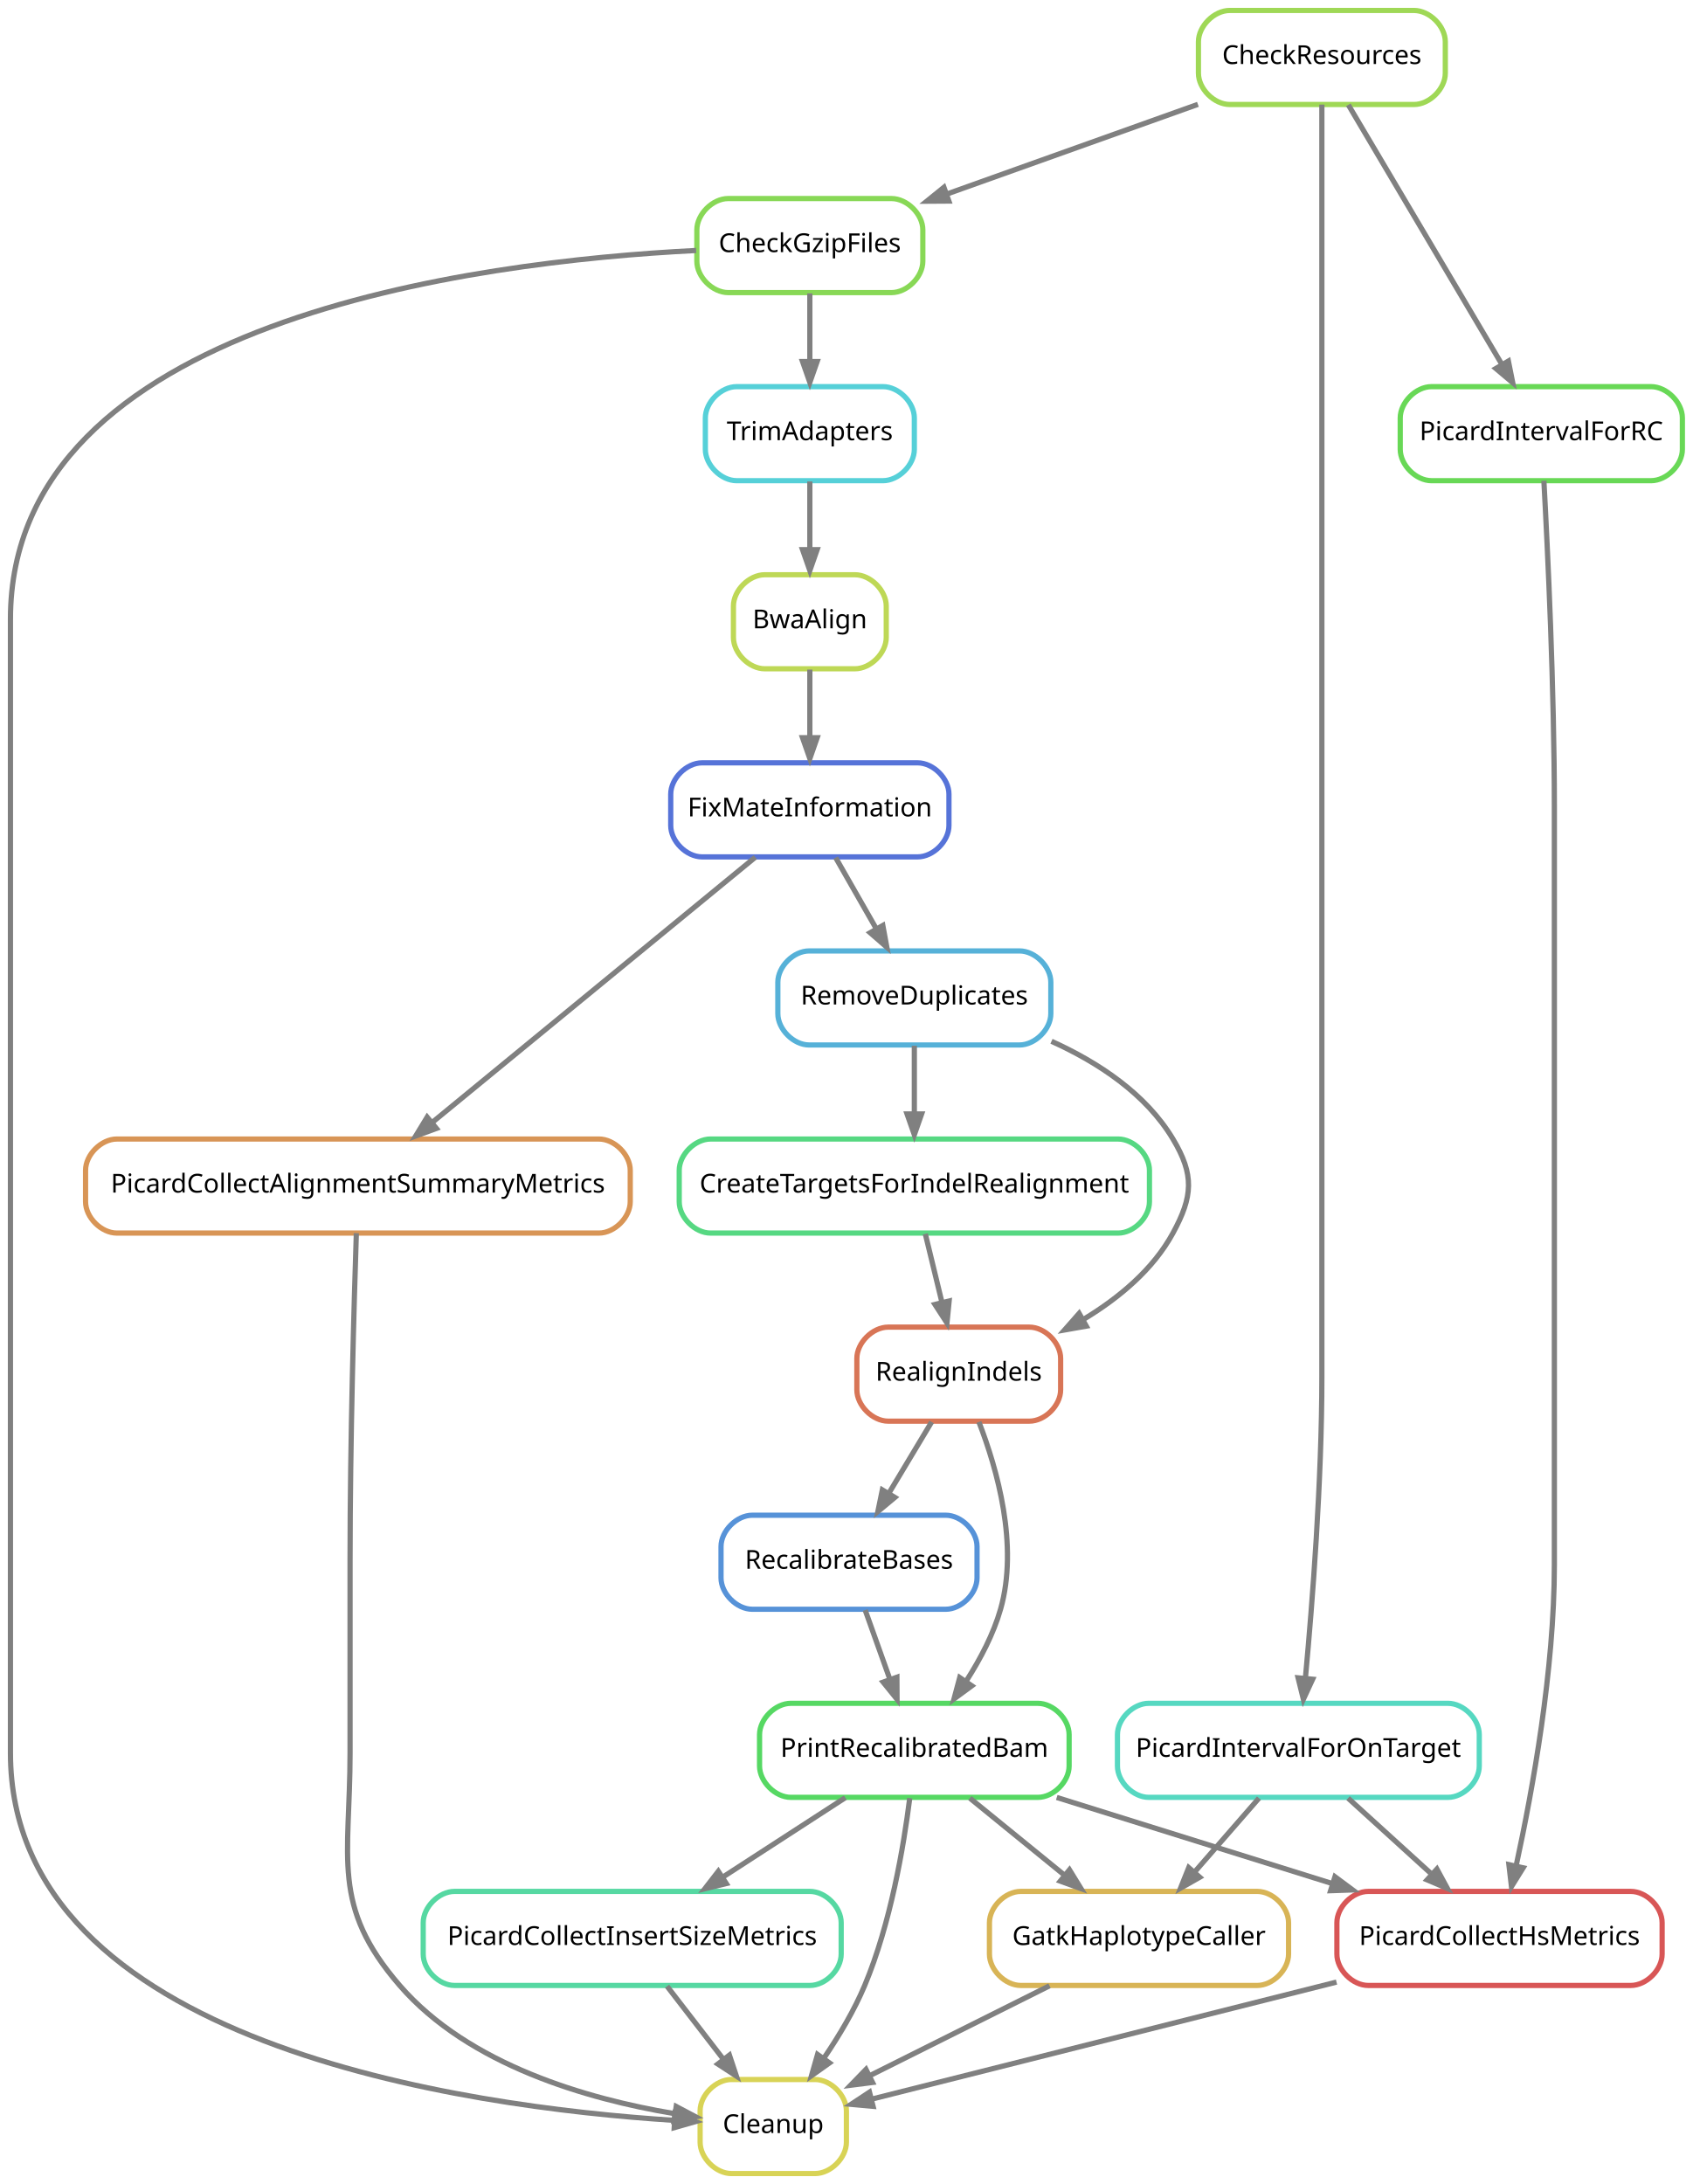
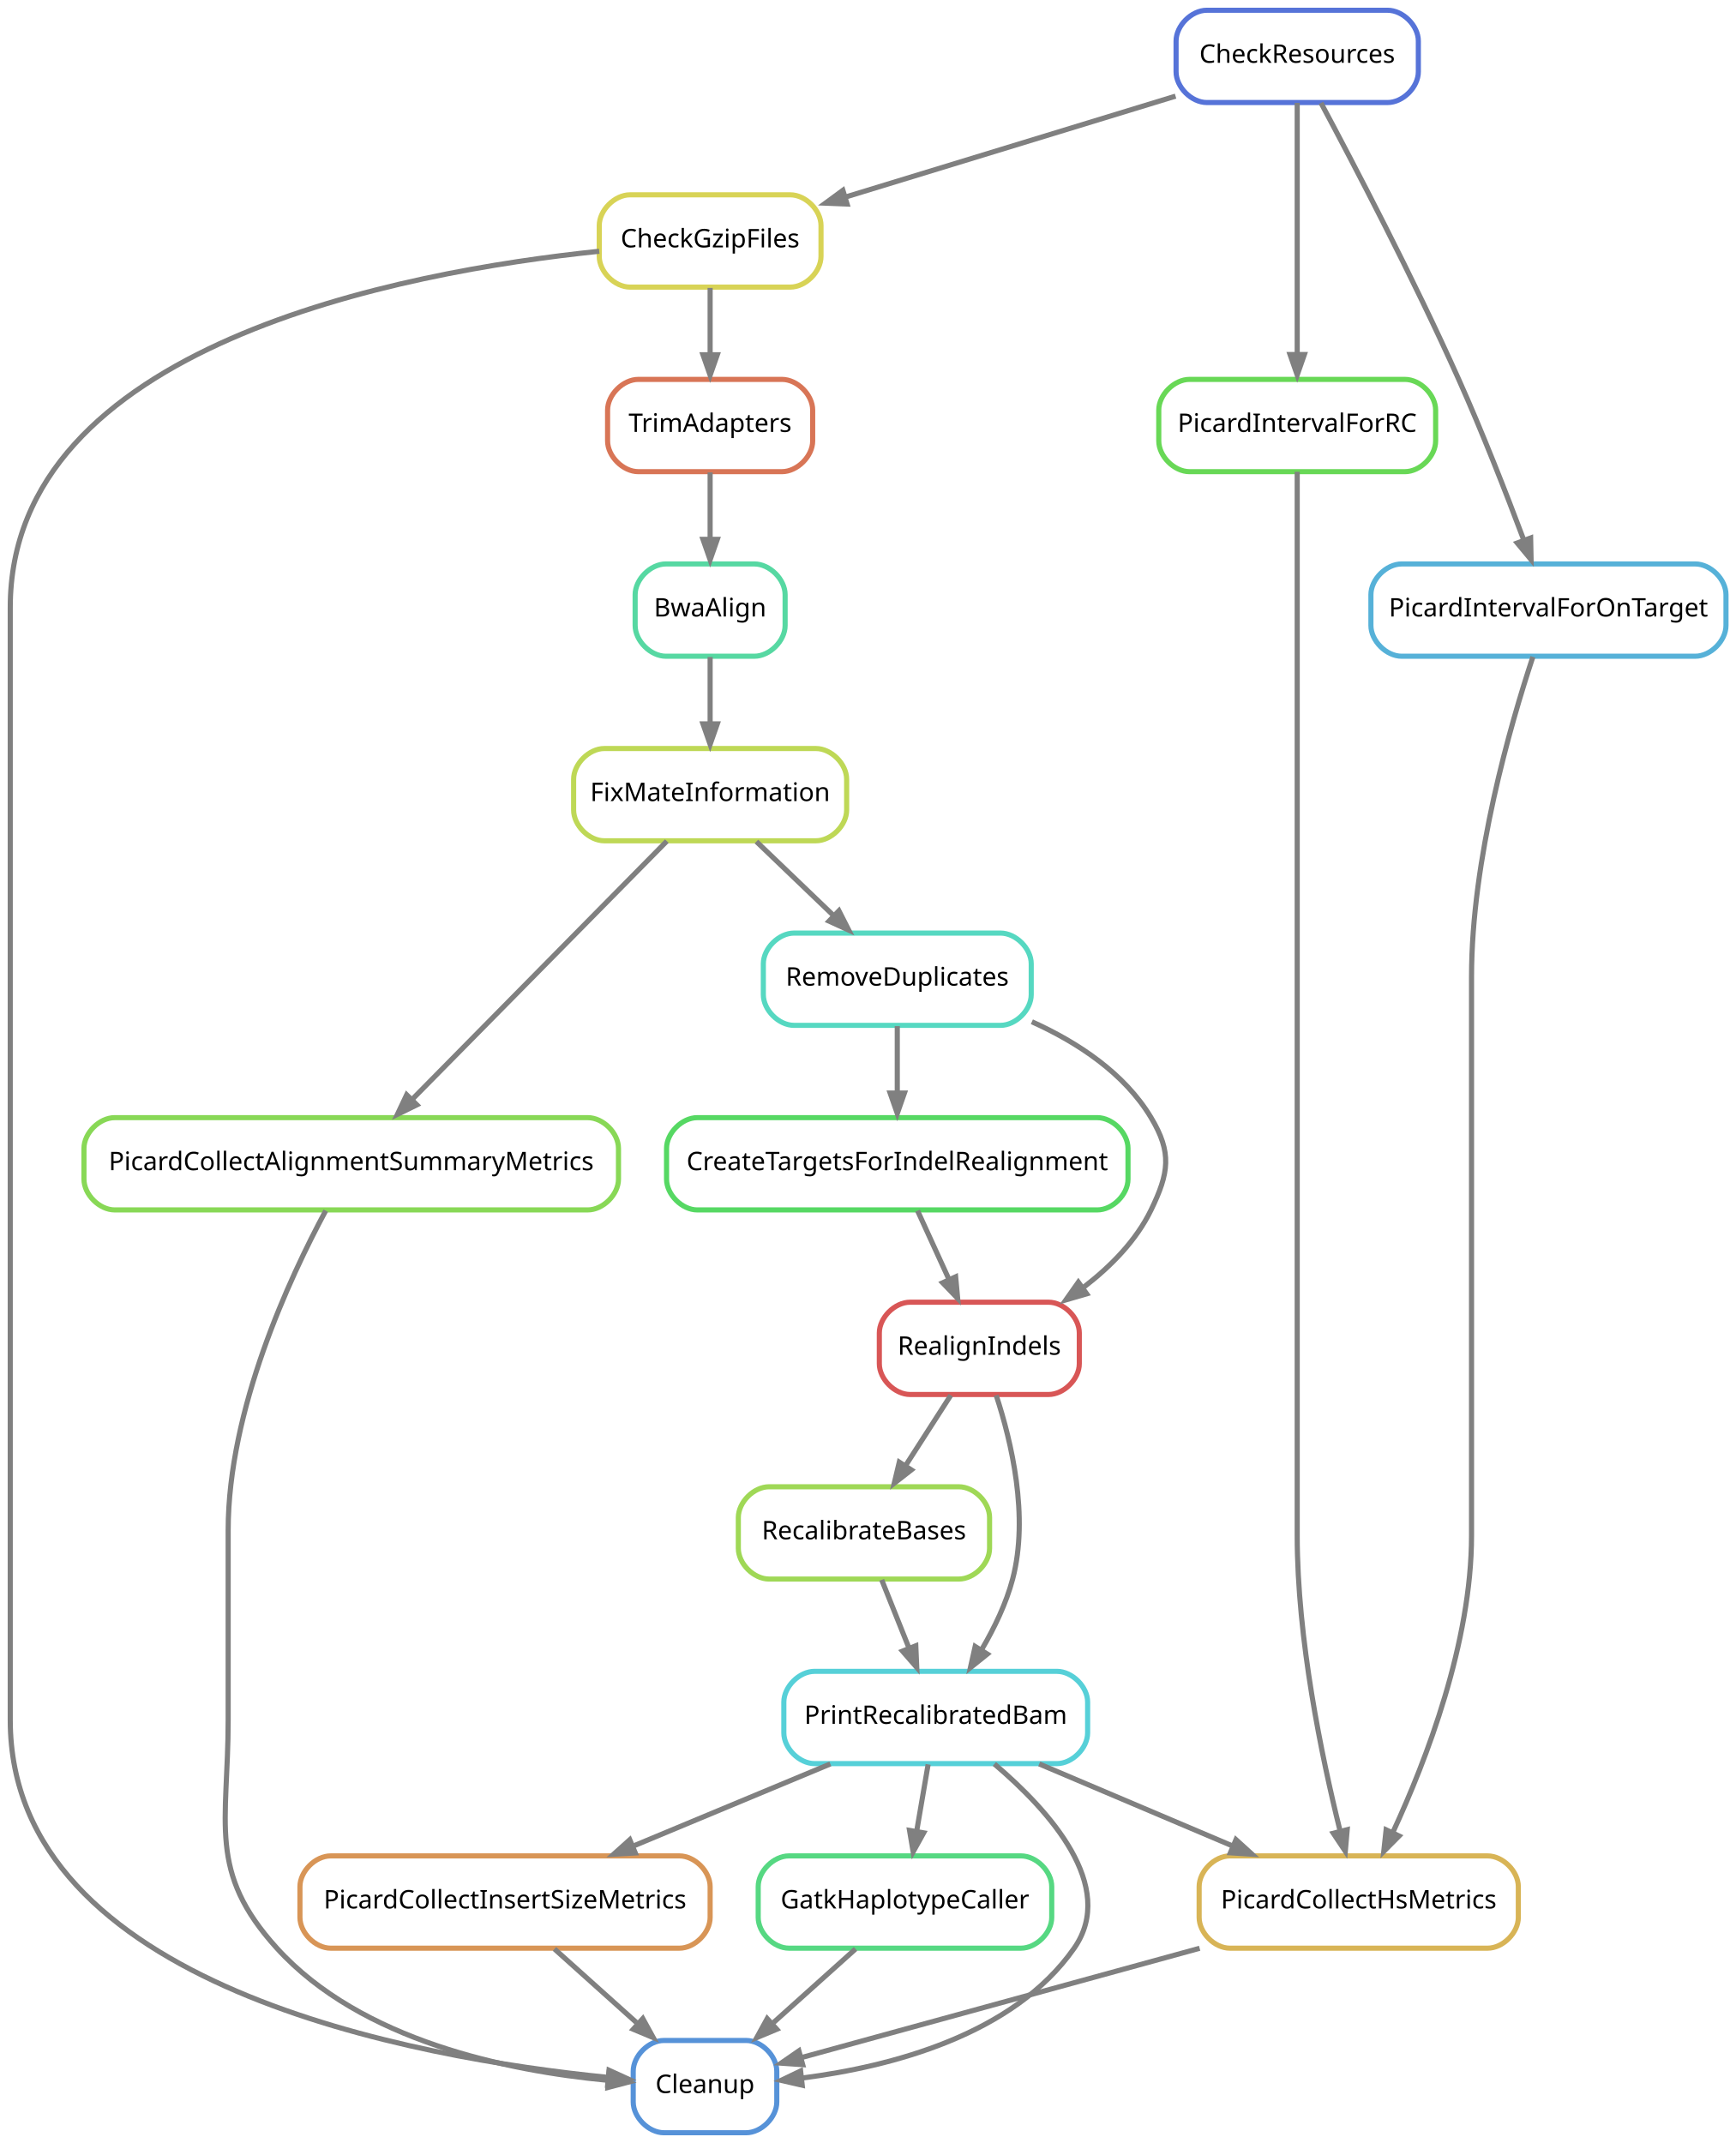
- <svg xmlns="http://www.w3.org/2000/svg" width="648pt" height="836pt" viewBox="0.00 0.00 648.00 836.00">
+ <svg xmlns="http://www.w3.org/2000/svg" width="677pt" height="836pt" viewBox="0.00 0.00 677.00 836.00">
  <g id="graph0" class="graph" transform="scale(1 1) rotate(0) translate(4 832)">
-     <polygon fill="white" stroke="white" points="-4,5 -4,-832 645,-832 645,5 -4,5" />
+     <polygon fill="white" stroke="white" points="-4,5 -4,-832 674,-832 674,5 -4,5" />
    <g id="node1" class="node">
-       <path fill="none" stroke="#d85656" stroke-width="2" d="M620.25,-108C620.25,-108 519.75,-108 519.75,-108 513.75,-108 507.75,-102 507.75,-96 507.75,-96 507.75,-84 507.75,-84 507.75,-78 513.75,-72 519.75,-72 519.75,-72 620.25,-72 620.25,-72 626.25,-72 632.25,-78 632.25,-84 632.25,-84 632.25,-96 632.25,-96 632.25,-102 626.25,-108 620.25,-108" />
-       <text text-anchor="middle" x="570" y="-87.5" font-family="sans" font-size="10.00">PicardCollectHsMetrics</text>
+       <path fill="none" stroke="#d8d356" stroke-width="2" d="M304.25,-756C304.25,-756 241.75,-756 241.75,-756 235.75,-756 229.75,-750 229.75,-744 229.75,-744 229.75,-732 229.75,-732 229.75,-726 235.75,-720 241.75,-720 241.75,-720 304.25,-720 304.25,-720 310.25,-720 316.25,-726 316.25,-732 316.25,-732 316.25,-744 316.25,-744 316.25,-750 310.25,-756 304.25,-756" />
+       <text text-anchor="middle" x="273" y="-735.5" font-family="sans" font-size="10.00">CheckGzipFiles</text>
    </g>
    <g id="node3" class="node">
-       <path fill="none" stroke="#d8d356" stroke-width="2" d="M308,-36C308,-36 276,-36 276,-36 270,-36 264,-30 264,-24 264,-24 264,-12 264,-12 264,-6 270,-0 276,-0 276,-0 308,-0 308,-0 314,-0 320,-6 320,-12 320,-12 320,-24 320,-24 320,-30 314,-36 308,-36" />
-       <text text-anchor="middle" x="292" y="-15.5" font-family="sans" font-size="10.00">Cleanup</text>
+       <path fill="none" stroke="#d87556" stroke-width="2" d="M301,-684C301,-684 245,-684 245,-684 239,-684 233,-678 233,-672 233,-672 233,-660 233,-660 233,-654 239,-648 245,-648 245,-648 301,-648 301,-648 307,-648 313,-654 313,-660 313,-660 313,-672 313,-672 313,-678 307,-684 301,-684" />
+       <text text-anchor="middle" x="273" y="-663.5" font-family="sans" font-size="10.00">TrimAdapters</text>
    </g>
-     <g id="edge6" class="edge">
-       <path fill="none" stroke="grey" stroke-width="2" d="M507.611,-73.291C453.14,-59.575 375.841,-40.111 330.115,-28.597" />
-       <polygon fill="grey" stroke="grey" points="330.857,-25.175 320.305,-26.127 329.148,-31.963 330.857,-25.175" />
+     <g id="edge3" class="edge">
+       <path fill="none" stroke="grey" stroke-width="2" d="M273,-719.697C273,-711.983 273,-702.712 273,-694.112" />
+       <polygon fill="grey" stroke="grey" points="276.5,-694.104 273,-684.104 269.5,-694.104 276.5,-694.104" />
+     </g>
+     <g id="node16" class="node">
+       <path fill="none" stroke="#5692d8" stroke-width="2" d="M287,-36C287,-36 255,-36 255,-36 249,-36 243,-30 243,-24 243,-24 243,-12 243,-12 243,-6 249,-0 255,-0 255,-0 287,-0 287,-0 293,-0 299,-6 299,-12 299,-12 299,-24 299,-24 299,-30 293,-36 287,-36" />
+       <text text-anchor="middle" x="271" y="-15.5" font-family="sans" font-size="10.00">Cleanup</text>
+     </g>
+     <g id="edge23" class="edge">
+       <path fill="none" stroke="grey" stroke-width="2" d="M229.742,-733.983C152.764,-726.013 0,-697.307 0,-595 0,-595 0,-595 0,-161 0,-57.13 158.13,-29.09 232.807,-21.639" />
+       <polygon fill="grey" stroke="grey" points="233.13,-25.124 242.765,-20.718 232.485,-18.154 233.13,-25.124" />
    </g>
    <g id="node2" class="node">
-       <path fill="none" stroke="#d8b456" stroke-width="2" d="M477.25,-108C477.25,-108 386.75,-108 386.75,-108 380.75,-108 374.75,-102 374.75,-96 374.75,-96 374.75,-84 374.75,-84 374.75,-78 380.75,-72 386.75,-72 386.75,-72 477.25,-72 477.25,-72 483.25,-72 489.25,-78 489.25,-84 489.25,-84 489.25,-96 489.25,-96 489.25,-102 483.25,-108 477.25,-108" />
-       <text text-anchor="middle" x="432" y="-87.5" font-family="sans" font-size="10.00">GatkHaplotypeCaller</text>
+       <path fill="none" stroke="#d89556" stroke-width="2" d="M261,-108C261,-108 125,-108 125,-108 119,-108 113,-102 113,-96 113,-96 113,-84 113,-84 113,-78 119,-72 125,-72 125,-72 261,-72 261,-72 267,-72 273,-78 273,-84 273,-84 273,-96 273,-96 273,-102 267,-108 261,-108" />
+       <text text-anchor="middle" x="193" y="-87.5" font-family="sans" font-size="10.00">PicardCollectInsertSizeMetrics</text>
    </g>
-     <g id="edge7" class="edge">
-       <path fill="none" stroke="grey" stroke-width="2" d="M397.752,-71.876C377.021,-61.51 350.57,-48.285 329.308,-37.654" />
-       <polygon fill="grey" stroke="grey" points="330.755,-34.465 320.246,-33.123 327.625,-40.725 330.755,-34.465" />
+     <g id="edge21" class="edge">
+       <path fill="none" stroke="grey" stroke-width="2" d="M212.281,-71.697C221.915,-63.05 233.729,-52.449 244.227,-43.027" />
+       <polygon fill="grey" stroke="grey" points="246.836,-45.388 251.941,-36.104 242.161,-40.179 246.836,-45.388" />
+     </g>
+     <g id="node12" class="node">
+       <path fill="none" stroke="#56d8a2" stroke-width="2" d="M290.25,-612C290.25,-612 255.75,-612 255.75,-612 249.75,-612 243.75,-606 243.75,-600 243.75,-600 243.75,-588 243.75,-588 243.75,-582 249.75,-576 255.75,-576 255.75,-576 290.25,-576 290.25,-576 296.25,-576 302.25,-582 302.25,-588 302.25,-588 302.25,-600 302.25,-600 302.25,-606 296.25,-612 290.25,-612" />
+       <text text-anchor="middle" x="273" y="-591.5" font-family="sans" font-size="10.00">BwaAlign</text>
+     </g>
+     <g id="edge15" class="edge">
+       <path fill="none" stroke="grey" stroke-width="2" d="M273,-647.697C273,-639.983 273,-630.712 273,-622.112" />
+       <polygon fill="grey" stroke="grey" points="276.5,-622.104 273,-612.104 269.5,-622.104 276.5,-622.104" />
    </g>
    <g id="node4" class="node">
-       <path fill="none" stroke="#bed856" stroke-width="2" d="M323.25,-612C323.25,-612 288.75,-612 288.75,-612 282.75,-612 276.75,-606 276.75,-600 276.75,-600 276.75,-588 276.75,-588 276.75,-582 282.75,-576 288.75,-576 288.75,-576 323.25,-576 323.25,-576 329.25,-576 335.25,-582 335.25,-588 335.25,-588 335.25,-600 335.25,-600 335.25,-606 329.25,-612 323.25,-612" />
-       <text text-anchor="middle" x="306" y="-591.5" font-family="sans" font-size="10.00">BwaAlign</text>
+       <path fill="none" stroke="#d8b456" stroke-width="2" d="M576.25,-108C576.25,-108 475.75,-108 475.75,-108 469.75,-108 463.75,-102 463.75,-96 463.75,-96 463.75,-84 463.75,-84 463.75,-78 469.75,-72 475.75,-72 475.75,-72 576.25,-72 576.25,-72 582.25,-72 588.25,-78 588.25,-84 588.25,-84 588.25,-96 588.25,-96 588.25,-102 582.25,-108 576.25,-108" />
+       <text text-anchor="middle" x="526" y="-87.5" font-family="sans" font-size="10.00">PicardCollectHsMetrics</text>
    </g>
-     <g id="node17" class="node">
-       <path fill="none" stroke="#5673d8" stroke-width="2" d="M347.25,-540C347.25,-540 264.75,-540 264.75,-540 258.75,-540 252.75,-534 252.75,-528 252.75,-528 252.75,-516 252.75,-516 252.75,-510 258.75,-504 264.75,-504 264.75,-504 347.25,-504 347.25,-504 353.25,-504 359.25,-510 359.25,-516 359.25,-516 359.25,-528 359.25,-528 359.25,-534 353.25,-540 347.25,-540" />
-       <text text-anchor="middle" x="306" y="-519.5" font-family="sans" font-size="10.00">FixMateInformation</text>
-     </g>
-     <g id="edge26" class="edge">
-       <path fill="none" stroke="grey" stroke-width="2" d="M306,-575.697C306,-567.983 306,-558.712 306,-550.112" />
-       <polygon fill="grey" stroke="grey" points="309.5,-550.104 306,-540.104 302.5,-550.104 309.5,-550.104" />
+     <g id="edge20" class="edge">
+       <path fill="none" stroke="grey" stroke-width="2" d="M463.946,-71.966C415.564,-58.684 349.931,-40.667 309.041,-29.443" />
+       <polygon fill="grey" stroke="grey" points="309.774,-26.015 299.204,-26.742 307.921,-32.765 309.774,-26.015" />
    </g>
    <g id="node5" class="node">
-       <path fill="none" stroke="#9fd856" stroke-width="2" d="M537.25,-828C537.25,-828 466.75,-828 466.75,-828 460.75,-828 454.75,-822 454.75,-816 454.75,-816 454.75,-804 454.75,-804 454.75,-798 460.75,-792 466.75,-792 466.75,-792 537.25,-792 537.25,-792 543.25,-792 549.25,-798 549.25,-804 549.25,-804 549.25,-816 549.25,-816 549.25,-822 543.25,-828 537.25,-828" />
-       <text text-anchor="middle" x="502" y="-807.5" font-family="sans" font-size="10.00">CheckResources</text>
+       <path fill="none" stroke="#9fd856" stroke-width="2" d="M370,-252C370,-252 296,-252 296,-252 290,-252 284,-246 284,-240 284,-240 284,-228 284,-228 284,-222 290,-216 296,-216 296,-216 370,-216 370,-216 376,-216 382,-222 382,-228 382,-228 382,-240 382,-240 382,-246 376,-252 370,-252" />
+       <text text-anchor="middle" x="333" y="-231.5" font-family="sans" font-size="10.00">RecalibrateBases</text>
+     </g>
+     <g id="node14" class="node">
+       <path fill="none" stroke="#56d0d8" stroke-width="2" d="M408.25,-180C408.25,-180 313.75,-180 313.75,-180 307.75,-180 301.75,-174 301.75,-168 301.75,-168 301.75,-156 301.75,-156 301.75,-150 307.75,-144 313.75,-144 313.75,-144 408.25,-144 408.25,-144 414.25,-144 420.25,-150 420.25,-156 420.25,-156 420.25,-168 420.25,-168 420.25,-174 414.25,-180 408.25,-180" />
+       <text text-anchor="middle" x="361" y="-159.5" font-family="sans" font-size="10.00">PrintRecalibratedBam</text>
+     </g>
+     <g id="edge17" class="edge">
+       <path fill="none" stroke="grey" stroke-width="2" d="M339.921,-215.697C343.075,-207.813 346.878,-198.304 350.381,-189.546" />
+       <polygon fill="grey" stroke="grey" points="353.694,-190.689 354.158,-180.104 347.195,-188.089 353.694,-190.689" />
    </g>
    <g id="node6" class="node">
-       <path fill="none" stroke="#88d856" stroke-width="2" d="M337.25,-756C337.25,-756 274.75,-756 274.75,-756 268.75,-756 262.75,-750 262.75,-744 262.75,-744 262.75,-732 262.75,-732 262.75,-726 268.75,-720 274.75,-720 274.75,-720 337.25,-720 337.25,-720 343.25,-720 349.25,-726 349.25,-732 349.25,-732 349.25,-744 349.25,-744 349.25,-750 343.25,-756 337.25,-756" />
-       <text text-anchor="middle" x="306" y="-735.5" font-family="sans" font-size="10.00">CheckGzipFiles</text>
-     </g>
-     <g id="edge13" class="edge">
-       <path fill="none" stroke="grey" stroke-width="2" d="M454.554,-792.055C425.623,-781.722 388.597,-768.499 358.748,-757.838" />
-       <polygon fill="grey" stroke="grey" points="359.922,-754.542 349.328,-754.474 357.568,-761.134 359.922,-754.542" />
-     </g>
-     <g id="node8" class="node">
-       <path fill="none" stroke="#68d856" stroke-width="2" d="M628,-684C628,-684 544,-684 544,-684 538,-684 532,-678 532,-672 532,-672 532,-660 532,-660 532,-654 538,-648 544,-648 544,-648 628,-648 628,-648 634,-648 640,-654 640,-660 640,-660 640,-672 640,-672 640,-678 634,-684 628,-684" />
-       <text text-anchor="middle" x="586" y="-663.5" font-family="sans" font-size="10.00">PicardIntervalForRC</text>
-     </g>
-     <g id="edge16" class="edge">
-       <path fill="none" stroke="grey" stroke-width="2" d="M512.132,-791.871C526.701,-767.244 553.679,-721.638 570.688,-692.885" />
-       <polygon fill="grey" stroke="grey" points="573.753,-694.578 575.832,-684.189 567.728,-691.014 573.753,-694.578" />
-     </g>
-     <g id="node12" class="node">
-       <path fill="none" stroke="#56d8c1" stroke-width="2" d="M550.25,-180C550.25,-180 435.75,-180 435.75,-180 429.75,-180 423.75,-174 423.75,-168 423.75,-168 423.75,-156 423.75,-156 423.75,-150 429.75,-144 435.75,-144 435.75,-144 550.25,-144 550.25,-144 556.25,-144 562.25,-150 562.25,-156 562.25,-156 562.25,-168 562.25,-168 562.25,-174 556.25,-180 550.25,-180" />
-       <text text-anchor="middle" x="493" y="-159.5" font-family="sans" font-size="10.00">PicardIntervalForOnTarget</text>
-     </g>
-     <g id="edge21" class="edge">
-       <path fill="none" stroke="grey" stroke-width="2" d="M502,-791.951C502,-765.292 502,-712.115 502,-667 502,-667 502,-667 502,-305 502,-264.916 498.384,-218.594 495.736,-190.048" />
-       <polygon fill="grey" stroke="grey" points="499.214,-189.649 494.778,-180.027 492.246,-190.315 499.214,-189.649" />
-     </g>
-     <g id="edge10" class="edge">
-       <path fill="none" stroke="grey" stroke-width="2" d="M262.483,-736.124C178.001,-731.874 0,-709.351 0,-595 0,-595 0,-595 0,-161 0,-49.461 174.44,-25.512 253.666,-20.387" />
-       <polygon fill="grey" stroke="grey" points="253.955,-23.876 263.736,-19.804 253.551,-16.887 253.955,-23.876" />
-     </g>
-     <g id="node13" class="node">
-       <path fill="none" stroke="#56d0d8" stroke-width="2" d="M334,-684C334,-684 278,-684 278,-684 272,-684 266,-678 266,-672 266,-672 266,-660 266,-660 266,-654 272,-648 278,-648 278,-648 334,-648 334,-648 340,-648 346,-654 346,-660 346,-660 346,-672 346,-672 346,-678 340,-684 334,-684" />
-       <text text-anchor="middle" x="306" y="-663.5" font-family="sans" font-size="10.00">TrimAdapters</text>
-     </g>
-     <g id="edge22" class="edge">
-       <path fill="none" stroke="grey" stroke-width="2" d="M306,-719.697C306,-711.983 306,-702.712 306,-694.112" />
-       <polygon fill="grey" stroke="grey" points="309.5,-694.104 306,-684.104 302.5,-694.104 309.5,-694.104" />
+       <path fill="none" stroke="#bed856" stroke-width="2" d="M314.25,-540C314.25,-540 231.75,-540 231.75,-540 225.75,-540 219.75,-534 219.75,-528 219.75,-528 219.75,-516 219.75,-516 219.75,-510 225.75,-504 231.75,-504 231.75,-504 314.25,-504 314.25,-504 320.25,-504 326.25,-510 326.25,-516 326.25,-516 326.25,-528 326.25,-528 326.25,-534 320.25,-540 314.25,-540" />
+       <text text-anchor="middle" x="273" y="-519.5" font-family="sans" font-size="10.00">FixMateInformation</text>
    </g>
    <g id="node7" class="node">
-       <path fill="none" stroke="#d87556" stroke-width="2" d="M390,-324C390,-324 336,-324 336,-324 330,-324 324,-318 324,-312 324,-312 324,-300 324,-300 324,-294 330,-288 336,-288 336,-288 390,-288 390,-288 396,-288 402,-294 402,-300 402,-300 402,-312 402,-312 402,-318 396,-324 390,-324" />
-       <text text-anchor="middle" x="363" y="-303.5" font-family="sans" font-size="10.00">RealignIndels</text>
-     </g>
-     <g id="node10" class="node">
-       <path fill="none" stroke="#56d863" stroke-width="2" d="M393.25,-180C393.25,-180 298.75,-180 298.75,-180 292.75,-180 286.75,-174 286.75,-168 286.75,-168 286.75,-156 286.75,-156 286.75,-150 292.75,-144 298.75,-144 298.75,-144 393.25,-144 393.25,-144 399.25,-144 405.25,-150 405.25,-156 405.25,-156 405.25,-168 405.25,-168 405.25,-174 399.25,-180 393.25,-180" />
-       <text text-anchor="middle" x="346" y="-159.5" font-family="sans" font-size="10.00">PrintRecalibratedBam</text>
-     </g>
-     <g id="edge18" class="edge">
-       <path fill="none" stroke="grey" stroke-width="2" d="M370.715,-287.704C377.726,-269.598 385.991,-240.453 379,-216 376.287,-206.51 371.328,-197.065 366.065,-188.834" />
-       <polygon fill="grey" stroke="grey" points="368.858,-186.717 360.327,-180.434 363.078,-190.666 368.858,-186.717" />
-     </g>
-     <g id="node16" class="node">
-       <path fill="none" stroke="#5692d8" stroke-width="2" d="M358,-252C358,-252 284,-252 284,-252 278,-252 272,-246 272,-240 272,-240 272,-228 272,-228 272,-222 278,-216 284,-216 284,-216 358,-216 358,-216 364,-216 370,-222 370,-228 370,-228 370,-240 370,-240 370,-246 364,-252 358,-252" />
-       <text text-anchor="middle" x="321" y="-231.5" font-family="sans" font-size="10.00">RecalibrateBases</text>
-     </g>
-     <g id="edge25" class="edge">
-       <path fill="none" stroke="grey" stroke-width="2" d="M352.618,-287.697C347.735,-279.559 341.813,-269.689 336.421,-260.701" />
-       <polygon fill="grey" stroke="grey" points="339.409,-258.879 331.263,-252.104 333.406,-262.48 339.409,-258.879" />
-     </g>
-     <g id="edge3" class="edge">
-       <path fill="none" stroke="grey" stroke-width="2" d="M586.988,-647.958C588.445,-621.308 591,-568.143 591,-523 591,-523 591,-523 591,-233 591,-192.782 582.654,-146.839 576.485,-118.372" />
-       <polygon fill="grey" stroke="grey" points="579.846,-117.362 574.25,-108.366 573.015,-118.889 579.846,-117.362" />
-     </g>
-     <g id="node9" class="node">
-       <path fill="none" stroke="#56d882" stroke-width="2" d="M424,-396C424,-396 268,-396 268,-396 262,-396 256,-390 256,-384 256,-384 256,-372 256,-372 256,-366 262,-360 268,-360 268,-360 424,-360 424,-360 430,-360 436,-366 436,-372 436,-372 436,-384 436,-384 436,-390 430,-396 424,-396" />
-       <text text-anchor="middle" x="346" y="-375.5" font-family="sans" font-size="10.00">CreateTargetsForIndelRealignment</text>
-     </g>
-     <g id="edge14" class="edge">
-       <path fill="none" stroke="grey" stroke-width="2" d="M350.202,-359.697C352.096,-351.898 354.377,-342.509 356.484,-333.829" />
-       <polygon fill="grey" stroke="grey" points="359.887,-334.648 358.846,-324.104 353.085,-332.996 359.887,-334.648" />
-     </g>
-     <g id="edge1" class="edge">
-       <path fill="none" stroke="grey" stroke-width="2" d="M400.51,-143.966C432.216,-134.057 472.355,-121.514 505.613,-111.121" />
-       <polygon fill="grey" stroke="grey" points="506.745,-114.434 515.245,-108.111 504.657,-107.753 506.745,-114.434" />
-     </g>
-     <g id="edge4" class="edge">
-       <path fill="none" stroke="grey" stroke-width="2" d="M367.258,-143.697C378.089,-134.881 391.418,-124.032 403.16,-114.474" />
-       <polygon fill="grey" stroke="grey" points="405.44,-117.132 410.986,-108.104 401.021,-111.703 405.44,-117.132" />
-     </g>
-     <g id="edge8" class="edge">
-       <path fill="none" stroke="grey" stroke-width="2" d="M344.242,-143.7C341.937,-125.338 336.957,-95.751 327,-72 323.013,-62.49 317.269,-52.856 311.583,-44.457" />
-       <polygon fill="grey" stroke="grey" points="314.384,-42.356 305.754,-36.209 308.667,-46.395 314.384,-42.356" />
-     </g>
-     <g id="node11" class="node">
-       <path fill="none" stroke="#56d8a2" stroke-width="2" d="M306,-108C306,-108 170,-108 170,-108 164,-108 158,-102 158,-96 158,-96 158,-84 158,-84 158,-78 164,-72 170,-72 170,-72 306,-72 306,-72 312,-72 318,-78 318,-84 318,-84 318,-96 318,-96 318,-102 312,-108 306,-108" />
-       <text text-anchor="middle" x="238" y="-87.5" font-family="sans" font-size="10.00">PicardCollectInsertSizeMetrics</text>
-     </g>
-     <g id="edge20" class="edge">
-       <path fill="none" stroke="grey" stroke-width="2" d="M319.58,-143.876C305.59,-134.808 288.224,-123.552 273.114,-113.759" />
-       <polygon fill="grey" stroke="grey" points="274.817,-110.692 264.521,-108.19 271.009,-116.566 274.817,-110.692" />
-     </g>
-     <g id="edge11" class="edge">
-       <path fill="none" stroke="grey" stroke-width="2" d="M251.348,-71.697C257.757,-63.389 265.558,-53.277 272.606,-44.141" />
-       <polygon fill="grey" stroke="grey" points="275.468,-46.16 278.805,-36.104 269.926,-41.884 275.468,-46.16" />
-     </g>
-     <g id="edge2" class="edge">
-       <path fill="none" stroke="grey" stroke-width="2" d="M512.034,-143.697C521.545,-135.05 533.207,-124.449 543.57,-115.027" />
-       <polygon fill="grey" stroke="grey" points="546.14,-117.421 551.185,-108.104 541.431,-112.241 546.14,-117.421" />
-     </g>
-     <g id="edge5" class="edge">
-       <path fill="none" stroke="grey" stroke-width="2" d="M477.921,-143.697C470.608,-135.305 461.69,-125.07 453.665,-115.861" />
-       <polygon fill="grey" stroke="grey" points="456.114,-113.344 446.905,-108.104 450.836,-117.943 456.114,-113.344" />
-     </g>
-     <g id="edge12" class="edge">
-       <path fill="none" stroke="grey" stroke-width="2" d="M306,-647.697C306,-639.983 306,-630.712 306,-622.112" />
-       <polygon fill="grey" stroke="grey" points="309.5,-622.104 306,-612.104 302.5,-622.104 309.5,-622.104" />
-     </g>
-     <g id="node14" class="node">
-       <path fill="none" stroke="#d89556" stroke-width="2" d="M225.25,-396C225.25,-396 40.75,-396 40.75,-396 34.75,-396 28.75,-390 28.75,-384 28.75,-384 28.75,-372 28.75,-372 28.75,-366 34.75,-360 40.75,-360 40.75,-360 225.25,-360 225.25,-360 231.25,-360 237.25,-366 237.25,-372 237.25,-372 237.25,-384 237.25,-384 237.25,-390 231.25,-396 225.25,-396" />
+       <path fill="none" stroke="#88d856" stroke-width="2" d="M225.25,-396C225.25,-396 40.75,-396 40.75,-396 34.75,-396 28.75,-390 28.75,-384 28.75,-384 28.75,-372 28.75,-372 28.75,-366 34.75,-360 40.75,-360 40.75,-360 225.25,-360 225.25,-360 231.25,-360 237.25,-366 237.25,-372 237.25,-372 237.25,-384 237.25,-384 237.25,-390 231.25,-396 225.25,-396" />
      <text text-anchor="middle" x="133" y="-375.5" font-family="sans" font-size="10.00">PicardCollectAlignmentSummaryMetrics</text>
    </g>
    <g id="edge9" class="edge">
-       <path fill="none" stroke="grey" stroke-width="2" d="M132.407,-359.953C131.533,-333.297 130,-280.125 130,-235 130,-235 130,-235 130,-161 130,-120.553 122.541,-102.592 149,-72 175.413,-41.462 221.101,-28.5 253.728,-23.01" />
-       <polygon fill="grey" stroke="grey" points="254.459,-26.439 263.821,-21.477 253.409,-19.518 254.459,-26.439" />
+       <path fill="none" stroke="grey" stroke-width="2" d="M256.113,-503.871C231.411,-478.817 185.305,-432.052 157.062,-403.406" />
+       <polygon fill="grey" stroke="grey" points="159.46,-400.853 149.947,-396.189 154.476,-405.768 159.46,-400.853" />
    </g>
-     <g id="node15" class="node">
-       <path fill="none" stroke="#56b1d8" stroke-width="2" d="M386.25,-468C386.25,-468 305.75,-468 305.75,-468 299.75,-468 293.75,-462 293.75,-456 293.75,-456 293.75,-444 293.75,-444 293.75,-438 299.75,-432 305.75,-432 305.75,-432 386.25,-432 386.25,-432 392.25,-432 398.25,-438 398.25,-444 398.25,-444 398.25,-456 398.25,-456 398.25,-462 392.25,-468 386.25,-468" />
+     <g id="node13" class="node">
+       <path fill="none" stroke="#56d8c1" stroke-width="2" d="M386.25,-468C386.25,-468 305.75,-468 305.75,-468 299.75,-468 293.75,-462 293.75,-456 293.75,-456 293.75,-444 293.75,-444 293.75,-438 299.75,-432 305.75,-432 305.75,-432 386.25,-432 386.25,-432 392.25,-432 398.25,-438 398.25,-444 398.25,-444 398.25,-456 398.25,-456 398.25,-462 392.25,-468 386.25,-468" />
      <text text-anchor="middle" x="346" y="-447.5" font-family="sans" font-size="10.00">RemoveDuplicates</text>
    </g>
-     <g id="edge15" class="edge">
-       <path fill="none" stroke="grey" stroke-width="2" d="M398.501,-433.413C416.466,-425.287 434.632,-413.311 445,-396 453.221,-382.274 452.65,-374.053 445,-360 437.421,-346.077 424.437,-335.254 411.008,-327.124" />
-       <polygon fill="grey" stroke="grey" points="412.605,-324.007 402.172,-322.164 409.179,-330.111 412.605,-324.007" />
+     <g id="edge16" class="edge">
+       <path fill="none" stroke="grey" stroke-width="2" d="M291.045,-503.697C300.062,-495.05 311.118,-484.449 320.943,-475.027" />
+       <polygon fill="grey" stroke="grey" points="323.367,-477.552 328.163,-468.104 318.522,-472.499 323.367,-477.552" />
    </g>
-     <g id="edge17" class="edge">
+     <g id="edge24" class="edge">
+       <path fill="none" stroke="grey" stroke-width="2" d="M123.054,-359.706C108.995,-333.584 85,-282.102 85,-235 85,-235 85,-235 85,-161 85,-120.553 76.82,-101.953 104,-72 136.884,-35.761 194.388,-24.138 232.583,-20.504" />
+       <polygon fill="grey" stroke="grey" points="233.122,-23.972 242.807,-19.677 232.557,-16.995 233.122,-23.972" />
+     </g>
+     <g id="node8" class="node">
+       <path fill="none" stroke="#68d856" stroke-width="2" d="M544,-684C544,-684 460,-684 460,-684 454,-684 448,-678 448,-672 448,-672 448,-660 448,-660 448,-654 454,-648 460,-648 460,-648 544,-648 544,-648 550,-648 556,-654 556,-660 556,-660 556,-672 556,-672 556,-678 550,-684 544,-684" />
+       <text text-anchor="middle" x="502" y="-663.5" font-family="sans" font-size="10.00">PicardIntervalForRC</text>
+     </g>
+     <g id="edge6" class="edge">
+       <path fill="none" stroke="grey" stroke-width="2" d="M502,-647.951C502,-621.292 502,-568.115 502,-523 502,-523 502,-523 502,-233 502,-192.65 511.538,-146.742 518.588,-118.319" />
+       <polygon fill="grey" stroke="grey" points="522.056,-118.885 521.143,-108.329 515.274,-117.15 522.056,-118.885" />
+     </g>
+     <g id="node9" class="node">
+       <path fill="none" stroke="#56d863" stroke-width="2" d="M424,-396C424,-396 268,-396 268,-396 262,-396 256,-390 256,-384 256,-384 256,-372 256,-372 256,-366 262,-360 268,-360 268,-360 424,-360 424,-360 430,-360 436,-366 436,-372 436,-372 436,-384 436,-384 436,-390 430,-396 424,-396" />
+       <text text-anchor="middle" x="346" y="-375.5" font-family="sans" font-size="10.00">CreateTargetsForIndelRealignment</text>
+     </g>
+     <g id="node11" class="node">
+       <path fill="none" stroke="#d85656" stroke-width="2" d="M405,-324C405,-324 351,-324 351,-324 345,-324 339,-318 339,-312 339,-312 339,-300 339,-300 339,-294 345,-288 351,-288 351,-288 405,-288 405,-288 411,-288 417,-294 417,-300 417,-300 417,-312 417,-312 417,-318 411,-324 405,-324" />
+       <text text-anchor="middle" x="378" y="-303.5" font-family="sans" font-size="10.00">RealignIndels</text>
+     </g>
+     <g id="edge13" class="edge">
+       <path fill="none" stroke="grey" stroke-width="2" d="M353.91,-359.697C357.553,-351.728 361.954,-342.1 365.994,-333.264" />
+       <polygon fill="grey" stroke="grey" points="369.206,-334.654 370.181,-324.104 362.84,-331.744 369.206,-334.654" />
+     </g>
+     <g id="node10" class="node">
+       <path fill="none" stroke="#56d882" stroke-width="2" d="M394.25,-108C394.25,-108 303.75,-108 303.75,-108 297.75,-108 291.75,-102 291.75,-96 291.75,-96 291.75,-84 291.75,-84 291.75,-78 297.75,-72 303.75,-72 303.75,-72 394.25,-72 394.25,-72 400.25,-72 406.25,-78 406.25,-84 406.25,-84 406.25,-96 406.25,-96 406.25,-102 400.25,-108 394.25,-108" />
+       <text text-anchor="middle" x="349" y="-87.5" font-family="sans" font-size="10.00">GatkHaplotypeCaller</text>
+     </g>
+     <g id="edge25" class="edge">
+       <path fill="none" stroke="grey" stroke-width="2" d="M329.719,-71.697C320.085,-63.05 308.271,-52.449 297.773,-43.027" />
+       <polygon fill="grey" stroke="grey" points="299.839,-40.179 290.059,-36.104 295.164,-45.388 299.839,-40.179" />
+     </g>
+     <g id="edge7" class="edge">
+       <path fill="none" stroke="grey" stroke-width="2" d="M366.876,-287.697C361.645,-279.559 355.3,-269.689 349.522,-260.701" />
+       <polygon fill="grey" stroke="grey" points="352.347,-258.623 343.996,-252.104 346.459,-262.409 352.347,-258.623" />
+     </g>
+     <g id="edge18" class="edge">
+       <path fill="none" stroke="grey" stroke-width="2" d="M384.577,-287.708C390.526,-269.605 397.443,-240.463 391,-216 388.508,-206.539 383.898,-196.993 379.027,-188.66" />
+       <polygon fill="grey" stroke="grey" points="381.986,-186.79 373.727,-180.155 376.045,-190.493 381.986,-186.79" />
+     </g>
+     <g id="edge8" class="edge">
+       <path fill="none" stroke="grey" stroke-width="2" d="M273,-575.697C273,-567.983 273,-558.712 273,-550.112" />
+       <polygon fill="grey" stroke="grey" points="276.5,-550.104 273,-540.104 269.5,-550.104 276.5,-550.104" />
+     </g>
+     <g id="edge11" class="edge">
      <path fill="none" stroke="grey" stroke-width="2" d="M346,-431.697C346,-423.983 346,-414.712 346,-406.112" />
      <polygon fill="grey" stroke="grey" points="349.5,-406.104 346,-396.104 342.5,-406.104 349.5,-406.104" />
    </g>
+     <g id="edge14" class="edge">
+       <path fill="none" stroke="grey" stroke-width="2" d="M398.501,-433.413C416.466,-425.287 434.632,-413.311 445,-396 453.221,-382.274 451.971,-374.402 445,-360 439.239,-348.097 429.363,-338.056 418.938,-330.024" />
+       <polygon fill="grey" stroke="grey" points="420.699,-326.98 410.527,-324.016 416.63,-332.676 420.699,-326.98" />
+     </g>
+     <g id="edge2" class="edge">
+       <path fill="none" stroke="grey" stroke-width="2" d="M319.903,-143.876C296.834,-134.264 267.864,-122.193 243.43,-112.013" />
+       <polygon fill="grey" stroke="grey" points="244.541,-108.684 233.964,-108.068 241.849,-115.145 244.541,-108.684" />
+     </g>
+     <g id="edge4" class="edge">
+       <path fill="none" stroke="grey" stroke-width="2" d="M401.364,-143.876C424.02,-134.264 452.473,-122.193 476.47,-112.013" />
+       <polygon fill="grey" stroke="grey" points="477.929,-115.196 485.768,-108.068 475.195,-108.752 477.929,-115.196" />
+     </g>
+     <g id="edge12" class="edge">
+       <path fill="none" stroke="grey" stroke-width="2" d="M358.034,-143.697C356.711,-135.983 355.122,-126.712 353.648,-118.112" />
+       <polygon fill="grey" stroke="grey" points="357.072,-117.369 351.932,-108.104 350.172,-118.552 357.072,-117.369" />
+     </g>
+     <g id="edge22" class="edge">
+       <path fill="none" stroke="grey" stroke-width="2" d="M383.874,-143.863C405.353,-125.637 431.854,-96.162 415,-72 391.313,-38.041 343.31,-25.781 309.248,-21.389" />
+       <polygon fill="grey" stroke="grey" points="309.493,-17.895 299.167,-20.264 308.717,-24.852 309.493,-17.895" />
+     </g>
+     <g id="node15" class="node">
+       <path fill="none" stroke="#56b1d8" stroke-width="2" d="M657.25,-612C657.25,-612 542.75,-612 542.75,-612 536.75,-612 530.75,-606 530.75,-600 530.75,-600 530.75,-588 530.75,-588 530.75,-582 536.75,-576 542.75,-576 542.75,-576 657.25,-576 657.25,-576 663.25,-576 669.25,-582 669.25,-588 669.25,-588 669.25,-600 669.25,-600 669.25,-606 663.25,-612 657.25,-612" />
+       <text text-anchor="middle" x="600" y="-591.5" font-family="sans" font-size="10.00">PicardIntervalForOnTarget</text>
+     </g>
+     <g id="edge5" class="edge">
+       <path fill="none" stroke="grey" stroke-width="2" d="M593.929,-575.76C585.163,-549.283 570,-496.858 570,-451 570,-451 570,-451 570,-233 570,-191.212 552.4,-145.482 539.462,-117.511" />
+       <polygon fill="grey" stroke="grey" points="542.579,-115.915 535.117,-108.394 536.26,-118.927 542.579,-115.915" />
+     </g>
+     <g id="node17" class="node">
+       <path fill="none" stroke="#5673d8" stroke-width="2" d="M537.25,-828C537.25,-828 466.75,-828 466.75,-828 460.75,-828 454.75,-822 454.75,-816 454.75,-816 454.75,-804 454.75,-804 454.75,-798 460.75,-792 466.75,-792 466.75,-792 537.25,-792 537.25,-792 543.25,-792 549.25,-798 549.25,-804 549.25,-804 549.25,-816 549.25,-816 549.25,-822 543.25,-828 537.25,-828" />
+       <text text-anchor="middle" x="502" y="-807.5" font-family="sans" font-size="10.00">CheckResources</text>
+     </g>
+     <g id="edge1" class="edge">
+       <path fill="none" stroke="grey" stroke-width="2" d="M454.551,-794.496C417.112,-783.052 364.905,-767.093 326.08,-755.225" />
+       <polygon fill="grey" stroke="grey" points="327.101,-751.878 316.515,-752.302 325.055,-758.572 327.101,-751.878" />
+     </g>
+     <g id="edge10" class="edge">
+       <path fill="none" stroke="grey" stroke-width="2" d="M502,-791.871C502,-767.67 502,-723.211 502,-694.393" />
+       <polygon fill="grey" stroke="grey" points="505.5,-694.189 502,-684.189 498.5,-694.189 505.5,-694.189" />
+     </g>
    <g id="edge19" class="edge">
-       <path fill="none" stroke="grey" stroke-width="2" d="M327.18,-215.697C329.995,-207.813 333.391,-198.304 336.519,-189.546" />
-       <polygon fill="grey" stroke="grey" points="339.824,-190.699 339.891,-180.104 333.232,-188.345 339.824,-190.699" />
-     </g>
-     <g id="edge23" class="edge">
-       <path fill="none" stroke="grey" stroke-width="2" d="M285.132,-503.871C254.349,-478.604 196.662,-431.254 161.848,-402.679" />
-       <polygon fill="grey" stroke="grey" points="163.892,-399.828 153.942,-396.189 159.451,-405.239 163.892,-399.828" />
-     </g>
-     <g id="edge24" class="edge">
-       <path fill="none" stroke="grey" stroke-width="2" d="M315.888,-503.697C320.489,-495.644 326.06,-485.894 331.153,-476.982" />
-       <polygon fill="grey" stroke="grey" points="334.304,-478.523 336.226,-468.104 328.226,-475.05 334.304,-478.523" />
+       <path fill="none" stroke="grey" stroke-width="2" d="M511.276,-791.852C524.04,-767.988 547.431,-723.262 565,-684 574.227,-663.381 583.532,-639.54 590.226,-621.726" />
+       <polygon fill="grey" stroke="grey" points="593.543,-622.849 593.752,-612.256 586.983,-620.406 593.543,-622.849" />
    </g>
  </g>
</svg>
